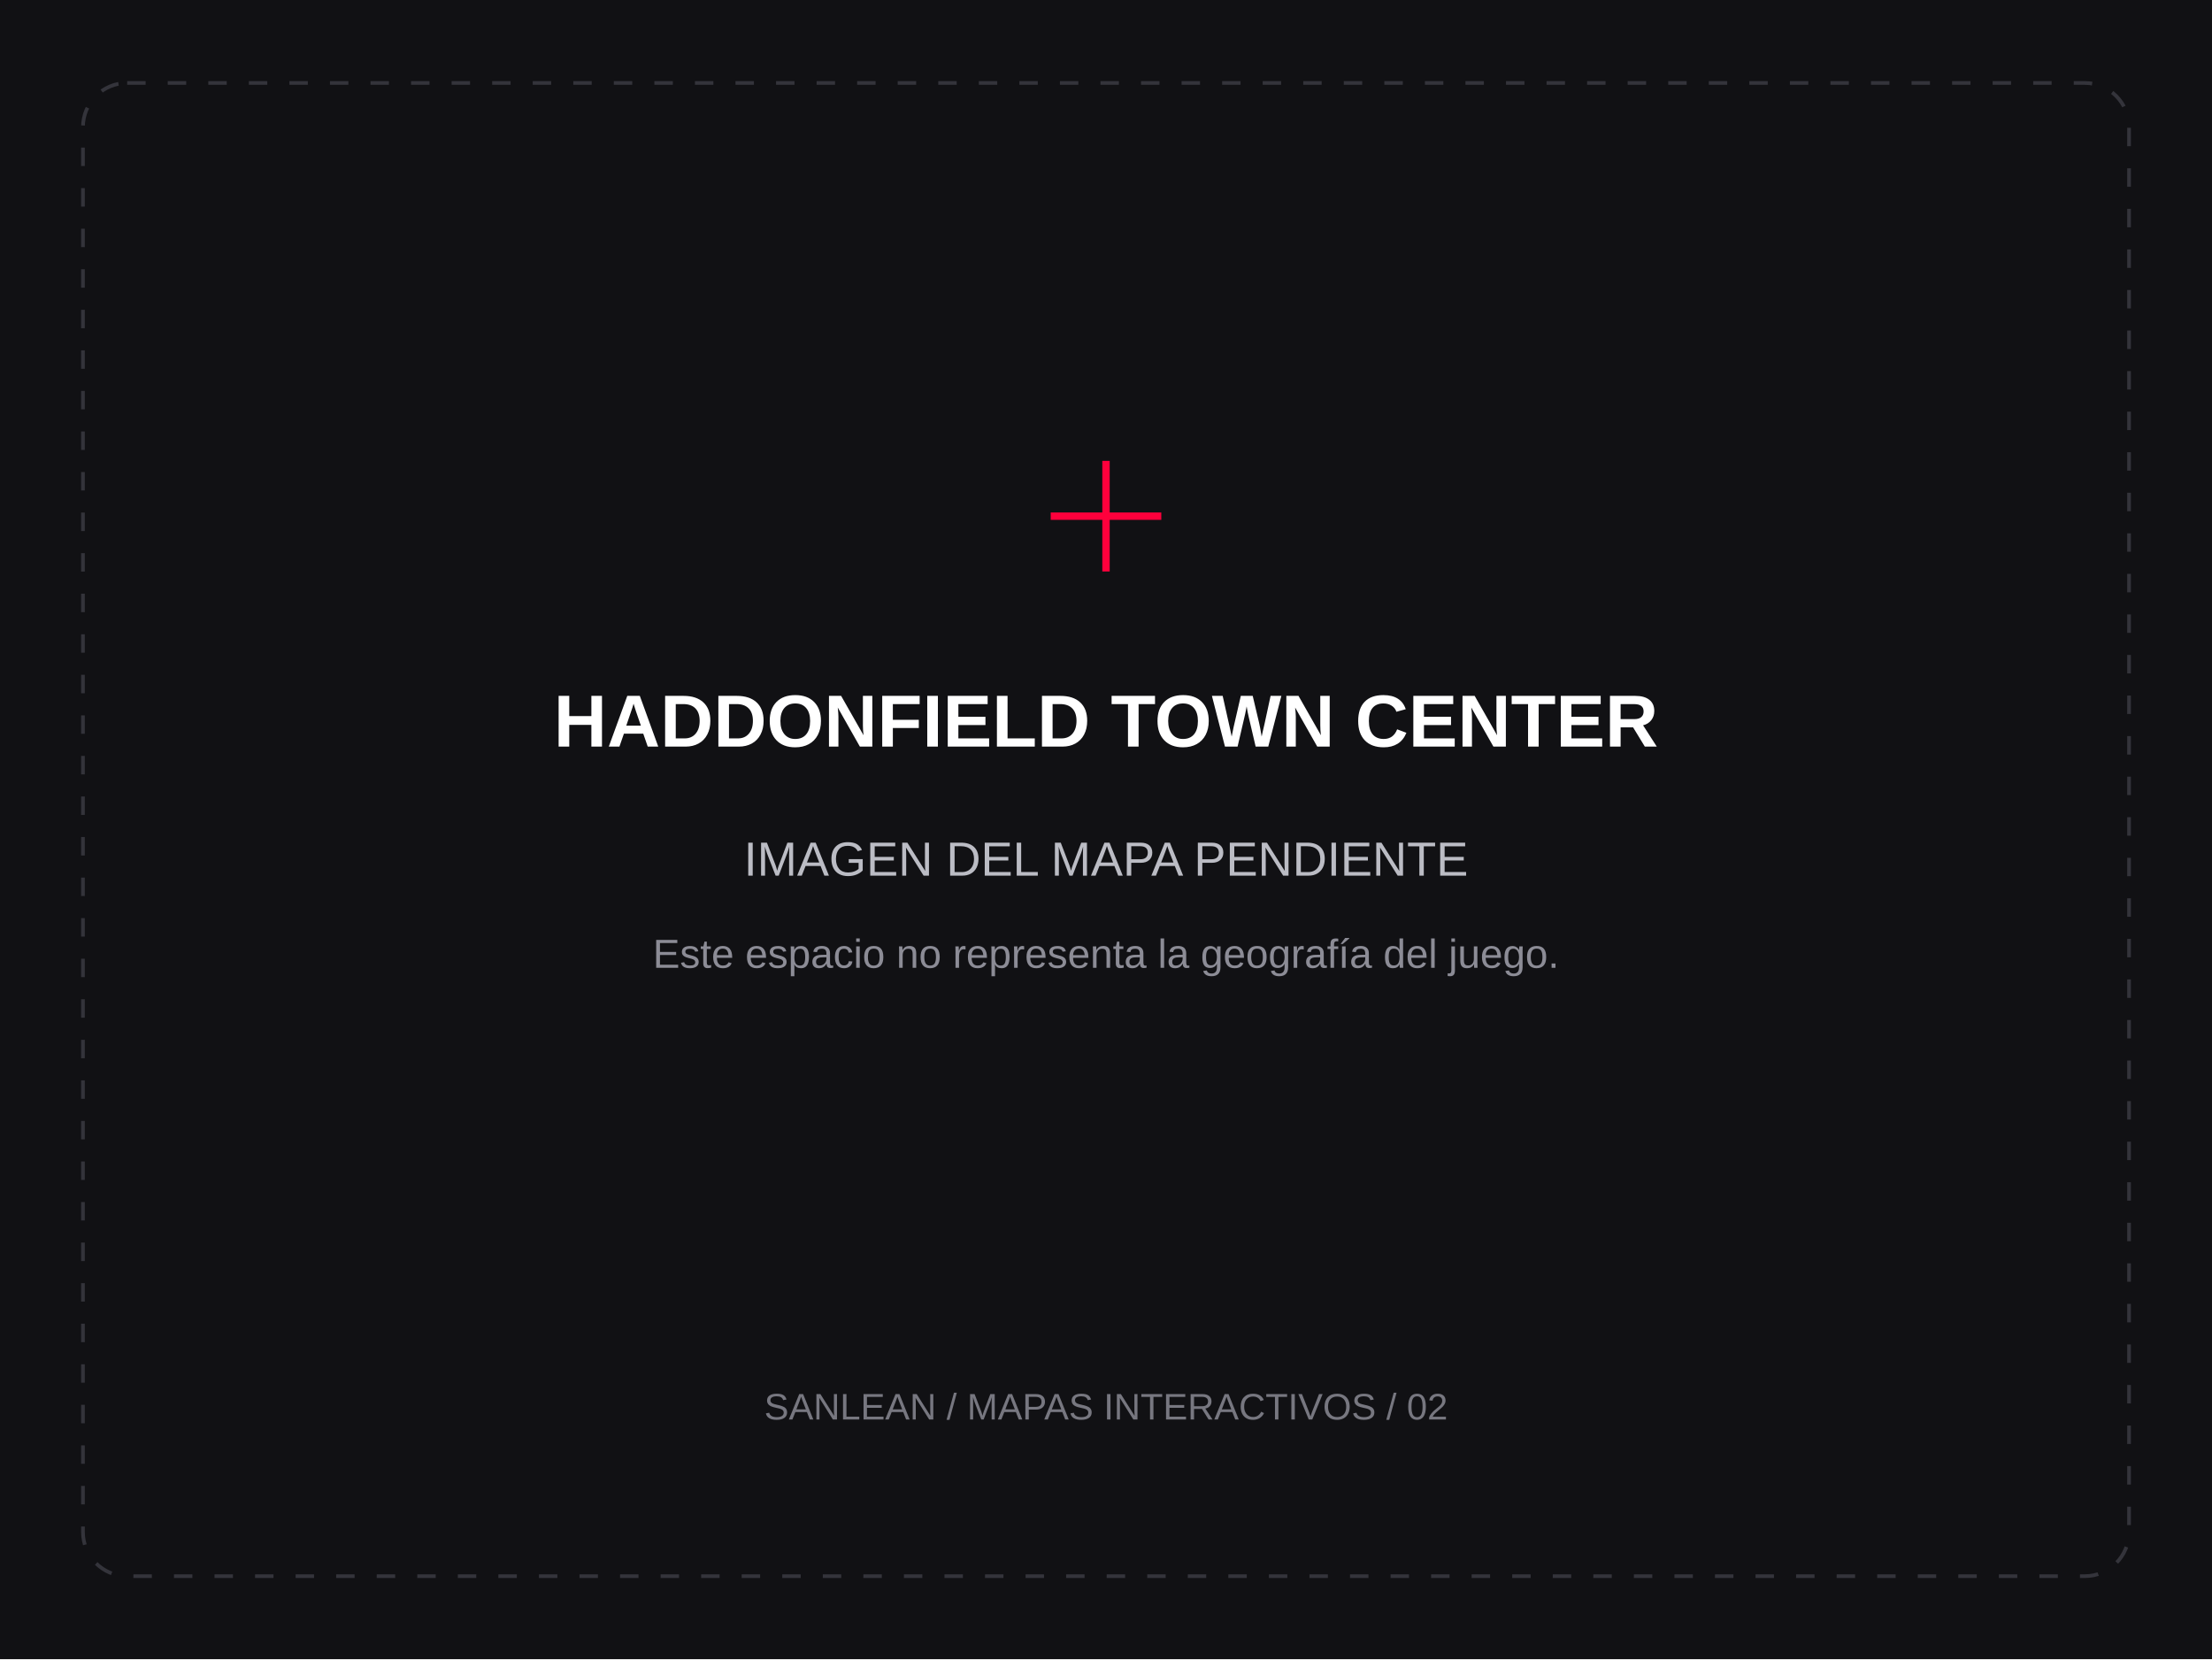
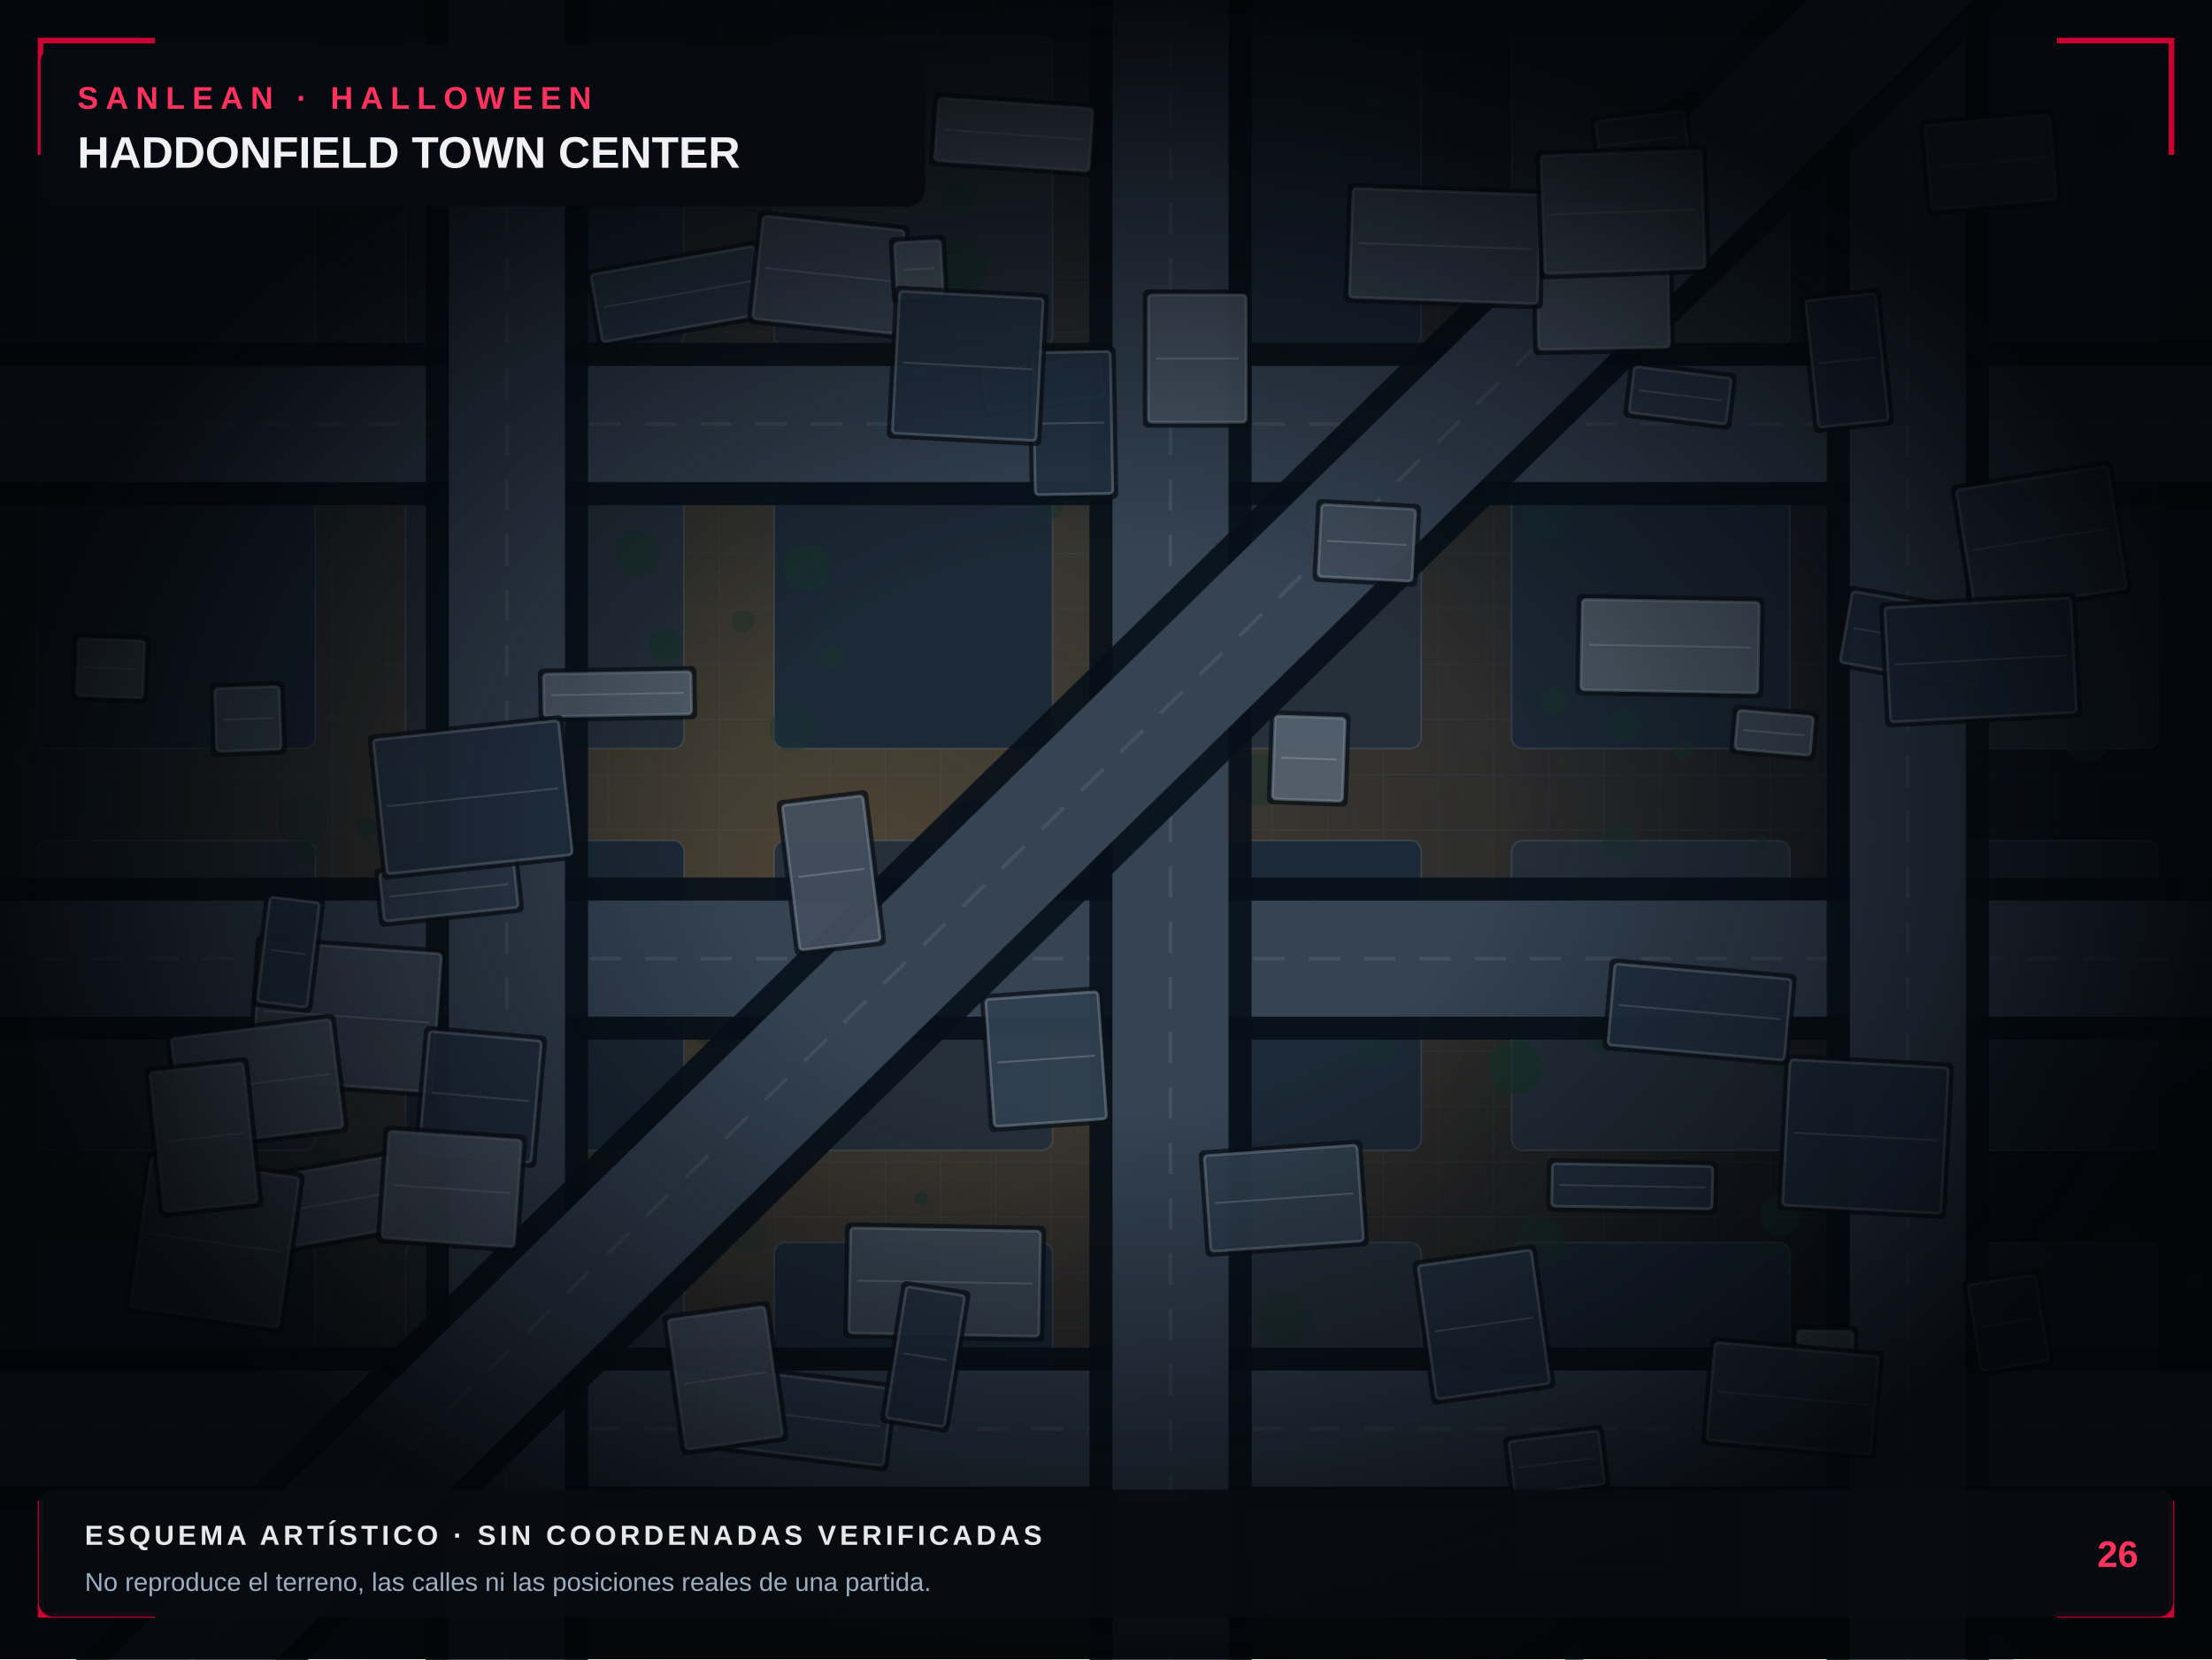
- <svg xmlns="http://www.w3.org/2000/svg" width="1200" height="900" viewBox="0 0 1200 900" role="img" aria-label="Haddonfield Town Center: imagen de mapa pendiente">
-   <rect width="1200" height="900" fill="#111114" />
-   <rect x="45" y="45" width="1110" height="810" rx="24" fill="none" stroke="#34343b" stroke-width="2" stroke-dasharray="10 12" />
-   <path d="M570 280h60m-30-30v60" stroke="#ff003c" stroke-width="4" />
-   <text x="600" y="405" text-anchor="middle" fill="#fff" font-family="Arial,sans-serif" font-size="40" font-weight="700">HADDONFIELD TOWN CENTER</text>
-   <text x="600" y="475" text-anchor="middle" fill="#bbbcc4" font-family="Arial,sans-serif" font-size="26">IMAGEN DEL MAPA PENDIENTE</text>
-   <text x="600" y="525" text-anchor="middle" fill="#8c8c96" font-family="Arial,sans-serif" font-size="22">Este espacio no representa la geografía del juego.</text>
-   <text x="600" y="770" text-anchor="middle" fill="#777780" font-family="Arial,sans-serif" font-size="20">SANLEAN / MAPAS INTERACTIVOS / 02</text>
+ <svg xmlns="http://www.w3.org/2000/svg" width="1200" height="900" viewBox="0 0 1200 900" role="img" aria-label="HADDONFIELD TOWN CENTER: interpretación visual no geográfica, realizada por SanLean">
+   <defs>
+     <linearGradient id="night" x1="0" y1="0" x2="1" y2="1">
+       <stop stop-color="#101e2c" />
+       <stop offset=".55" stop-color="#121b28" />
+       <stop offset="1" stop-color="#070b13" />
+     </linearGradient>
+     <radialGradient id="glow">
+       <stop stop-color="#9e7a43" stop-opacity=".42" />
+       <stop offset="1" stop-color="#9e7a43" stop-opacity="0" />
+     </radialGradient>
+     <radialGradient id="vignette">
+       <stop offset=".34" stop-color="#01050a" stop-opacity="0" />
+       <stop offset="1" stop-color="#020408" stop-opacity=".91" />
+     </radialGradient>
+     <pattern id="lines" width="30" height="30" patternUnits="userSpaceOnUse">
+       <path d="M30 0H0V30" fill="none" stroke="#87a6ce" stroke-opacity=".065" stroke-width="1" />
+     </pattern>
+     <pattern id="crops" width="20" height="20" patternUnits="userSpaceOnUse">
+       <path d="M5 0V20M12 0V20" stroke="#7f875d" stroke-opacity=".28" stroke-width="2" />
+     </pattern>
+   </defs>
+   <rect width="1200" height="900" fill="url(#night)" />
+   <ellipse cx="470" cy="480" rx="650" ry="570" fill="url(#glow)" />
+   <rect width="1200" height="900" fill="url(#lines)" />
+   <rect x="20" y="20" width="151" height="168" rx="6" fill="#26303a" stroke="#708192" stroke-opacity=".25" />
+   <rect x="220" y="20" width="151" height="168" rx="6" fill="#1c2936" stroke="#708192" stroke-opacity=".25" />
+   <rect x="420" y="20" width="151" height="168" rx="6" fill="#26303a" stroke="#708192" stroke-opacity=".25" />
+   <rect x="620" y="20" width="151" height="168" rx="6" fill="#1c2936" stroke="#708192" stroke-opacity=".25" />
+   <rect x="820" y="20" width="151" height="168" rx="6" fill="#26303a" stroke="#708192" stroke-opacity=".25" />
+   <rect x="1020" y="20" width="151" height="168" rx="6" fill="#1c2936" stroke="#708192" stroke-opacity=".25" />
+   <rect x="20" y="238" width="151" height="168" rx="6" fill="#1c2936" stroke="#708192" stroke-opacity=".25" />
+   <rect x="220" y="238" width="151" height="168" rx="6" fill="#26303a" stroke="#708192" stroke-opacity=".25" />
+   <rect x="420" y="238" width="151" height="168" rx="6" fill="#1c2936" stroke="#708192" stroke-opacity=".25" />
+   <rect x="620" y="238" width="151" height="168" rx="6" fill="#26303a" stroke="#708192" stroke-opacity=".25" />
+   <rect x="820" y="238" width="151" height="168" rx="6" fill="#1c2936" stroke="#708192" stroke-opacity=".25" />
+   <rect x="1020" y="238" width="151" height="168" rx="6" fill="#26303a" stroke="#708192" stroke-opacity=".25" />
+   <rect x="20" y="456" width="151" height="168" rx="6" fill="#26303a" stroke="#708192" stroke-opacity=".25" />
+   <rect x="220" y="456" width="151" height="168" rx="6" fill="#1c2936" stroke="#708192" stroke-opacity=".25" />
+   <rect x="420" y="456" width="151" height="168" rx="6" fill="#26303a" stroke="#708192" stroke-opacity=".25" />
+   <rect x="620" y="456" width="151" height="168" rx="6" fill="#1c2936" stroke="#708192" stroke-opacity=".25" />
+   <rect x="820" y="456" width="151" height="168" rx="6" fill="#26303a" stroke="#708192" stroke-opacity=".25" />
+   <rect x="1020" y="456" width="151" height="168" rx="6" fill="#1c2936" stroke="#708192" stroke-opacity=".25" />
+   <rect x="20" y="674" width="151" height="168" rx="6" fill="#1c2936" stroke="#708192" stroke-opacity=".25" />
+   <rect x="220" y="674" width="151" height="168" rx="6" fill="#26303a" stroke="#708192" stroke-opacity=".25" />
+   <rect x="420" y="674" width="151" height="168" rx="6" fill="#1c2936" stroke="#708192" stroke-opacity=".25" />
+   <rect x="620" y="674" width="151" height="168" rx="6" fill="#26303a" stroke="#708192" stroke-opacity=".25" />
+   <rect x="820" y="674" width="151" height="168" rx="6" fill="#1c2936" stroke="#708192" stroke-opacity=".25" />
+   <rect x="1020" y="674" width="151" height="168" rx="6" fill="#26303a" stroke="#708192" stroke-opacity=".25" />
+   <circle cx="746" cy="567" r="11.5" fill="#17332d" opacity="0.34" />
+   <circle cx="661" cy="414" r="11.8" fill="#17332d" opacity="0.35" />
+   <circle cx="712" cy="488" r="3.1" fill="#17332d" opacity="0.54" />
+   <circle cx="1132" cy="570" r="11.3" fill="#17332d" opacity="0.56" />
+   <circle cx="177" cy="631" r="8.9" fill="#17332d" opacity="0.38" />
+   <circle cx="992" cy="100" r="3.8" fill="#17332d" opacity="0.58" />
+   <circle cx="679" cy="501" r="9.1" fill="#17332d" opacity="0.38" />
+   <circle cx="745" cy="50" r="8.0" fill="#17332d" opacity="0.37" />
+   <circle cx="388" cy="555" r="13.6" fill="#17332d" opacity="0.51" />
+   <circle cx="403" cy="337" r="6.2" fill="#17332d" opacity="0.39" />
+   <circle cx="173" cy="258" r="12.4" fill="#17332d" opacity="0.37" />
+   <circle cx="500" cy="650" r="3.5" fill="#17332d" opacity="0.57" />
+   <circle cx="166" cy="463" r="5.5" fill="#17332d" opacity="0.58" />
+   <circle cx="780" cy="274" r="9.2" fill="#17332d" opacity="0.37" />
+   <circle cx="1180" cy="234" r="14.8" fill="#17332d" opacity="0.45" />
+   <circle cx="164" cy="445" r="13.9" fill="#17332d" opacity="0.45" />
+   <circle cx="214" cy="687" r="7.0" fill="#17332d" opacity="0.52" />
+   <circle cx="388" cy="241" r="8.8" fill="#17332d" opacity="0.52" />
+   <circle cx="434" cy="576" r="3.6" fill="#17332d" opacity="0.50" />
+   <circle cx="120" cy="402" r="11.3" fill="#17332d" opacity="0.51" />
+   <circle cx="821" cy="699" r="5.0" fill="#17332d" opacity="0.35" />
+   <circle cx="1150" cy="678" r="14.3" fill="#17332d" opacity="0.38" />
+   <circle cx="299" cy="38" r="6.1" fill="#17332d" opacity="0.43" />
+   <circle cx="251" cy="614" r="13.8" fill="#17332d" opacity="0.46" />
+   <circle cx="740" cy="739" r="6.1" fill="#17332d" opacity="0.39" />
+   <circle cx="323" cy="164" r="7.0" fill="#17332d" opacity="0.48" />
+   <circle cx="438" cy="308" r="13.0" fill="#17332d" opacity="0.62" />
+   <circle cx="7" cy="132" r="9.2" fill="#17332d" opacity="0.41" />
+   <circle cx="864" cy="753" r="7.3" fill="#17332d" opacity="0.62" />
+   <circle cx="171" cy="652" r="6.2" fill="#17332d" opacity="0.43" />
+   <circle cx="290" cy="444" r="8.2" fill="#17332d" opacity="0.32" />
+   <circle cx="882" cy="393" r="8.7" fill="#17332d" opacity="0.60" />
+   <circle cx="697" cy="217" r="14.7" fill="#17332d" opacity="0.44" />
+   <circle cx="839" cy="99" r="5.1" fill="#17332d" opacity="0.37" />
+   <circle cx="346" cy="300" r="12.6" fill="#17332d" opacity="0.52" />
+   <circle cx="491" cy="556" r="6.4" fill="#17332d" opacity="0.50" />
+   <circle cx="835" cy="674" r="14.1" fill="#17332d" opacity="0.54" />
+   <circle cx="430" cy="395" r="12.5" fill="#17332d" opacity="0.40" />
+   <circle cx="1024" cy="364" r="6.1" fill="#17332d" opacity="0.58" />
+   <circle cx="1047" cy="26" r="9.9" fill="#17332d" opacity="0.61" />
+   <circle cx="636" cy="162" r="14.3" fill="#17332d" opacity="0.56" />
+   <circle cx="1080" cy="899" r="12.2" fill="#17332d" opacity="0.33" />
+   <circle cx="340" cy="682" r="6.4" fill="#17332d" opacity="0.46" />
+   <circle cx="1027" cy="96" r="10.9" fill="#17332d" opacity="0.51" />
+   <circle cx="697" cy="245" r="5.0" fill="#17332d" opacity="0.60" />
+   <circle cx="633" cy="63" r="5.4" fill="#17332d" opacity="0.51" />
+   <circle cx="1190" cy="695" r="4.2" fill="#17332d" opacity="0.41" />
+   <circle cx="58" cy="166" r="3.8" fill="#17332d" opacity="0.39" />
+   <circle cx="527" cy="447" r="12.3" fill="#17332d" opacity="0.61" />
+   <circle cx="1114" cy="673" r="5.8" fill="#17332d" opacity="0.53" />
+   <circle cx="618" cy="867" r="5.6" fill="#17332d" opacity="0.46" />
+   <circle cx="184" cy="283" r="5.1" fill="#17332d" opacity="0.39" />
+   <circle cx="1027" cy="780" r="8.9" fill="#17332d" opacity="0.52" />
+   <circle cx="406" cy="670" r="10.0" fill="#17332d" opacity="0.36" />
+   <circle cx="697" cy="716" r="14.9" fill="#17332d" opacity="0.48" />
+   <circle cx="1145" cy="70" r="11.3" fill="#17332d" opacity="0.42" />
+   <circle cx="958" cy="678" r="5.5" fill="#17332d" opacity="0.36" />
+   <circle cx="725" cy="190" r="4.4" fill="#17332d" opacity="0.47" />
+   <circle cx="199" cy="449" r="5.3" fill="#17332d" opacity="0.65" />
+   <circle cx="451" cy="356" r="6.4" fill="#17332d" opacity="0.59" />
+   <circle cx="623" cy="626" r="8.7" fill="#17332d" opacity="0.33" />
+   <circle cx="293" cy="488" r="8.0" fill="#17332d" opacity="0.57" />
+   <circle cx="674" cy="789" r="10.0" fill="#17332d" opacity="0.55" />
+   <circle cx="656" cy="308" r="4.0" fill="#17332d" opacity="0.66" />
+   <circle cx="737" cy="194" r="4.6" fill="#17332d" opacity="0.57" />
+   <circle cx="616" cy="175" r="6.9" fill="#17332d" opacity="0.37" />
+   <circle cx="520" cy="107" r="8.5" fill="#17332d" opacity="0.60" />
+   <circle cx="1036" cy="861" r="6.7" fill="#17332d" opacity="0.44" />
+   <circle cx="103" cy="564" r="12.9" fill="#17332d" opacity="0.64" />
+   <circle cx="556" cy="446" r="9.6" fill="#17332d" opacity="0.43" />
+   <circle cx="1065" cy="558" r="5.4" fill="#17332d" opacity="0.50" />
+   <circle cx="59" cy="53" r="12.2" fill="#17332d" opacity="0.61" />
+   <circle cx="489" cy="766" r="10.0" fill="#17332d" opacity="0.58" />
+   <circle cx="9" cy="412" r="5.1" fill="#17332d" opacity="0.48" />
+   <circle cx="636" cy="703" r="13.5" fill="#17332d" opacity="0.33" />
+   <circle cx="266" cy="52" r="8.6" fill="#17332d" opacity="0.45" />
+   <circle cx="701" cy="206" r="7.6" fill="#17332d" opacity="0.35" />
+   <circle cx="1177" cy="532" r="6.0" fill="#17332d" opacity="0.62" />
+   <circle cx="637" cy="750" r="12.3" fill="#17332d" opacity="0.33" />
+   <circle cx="1140" cy="690" r="4.8" fill="#17332d" opacity="0.64" />
+   <circle cx="259" cy="298" r="11.5" fill="#17332d" opacity="0.66" />
+   <circle cx="245" cy="642" r="7.3" fill="#17332d" opacity="0.38" />
+   <circle cx="822" cy="579" r="14.6" fill="#17332d" opacity="0.65" />
+   <circle cx="386" cy="192" r="13.5" fill="#17332d" opacity="0.33" />
+   <circle cx="671" cy="698" r="4.6" fill="#17332d" opacity="0.64" />
+   <circle cx="655" cy="690" r="5.0" fill="#17332d" opacity="0.50" />
+   <circle cx="572" cy="476" r="13.6" fill="#17332d" opacity="0.46" />
+   <circle cx="3" cy="409" r="9.6" fill="#17332d" opacity="0.63" />
+   <circle cx="710" cy="29" r="13.0" fill="#17332d" opacity="0.38" />
+   <circle cx="1183" cy="564" r="14.8" fill="#17332d" opacity="0.36" />
+   <circle cx="170" cy="63" r="13.6" fill="#17332d" opacity="0.43" />
+   <circle cx="361" cy="350" r="9.3" fill="#17332d" opacity="0.66" />
+   <circle cx="87" cy="218" r="5.5" fill="#17332d" opacity="0.63" />
+   <circle cx="810" cy="824" r="6.9" fill="#17332d" opacity="0.45" />
+   <circle cx="874" cy="829" r="12.3" fill="#17332d" opacity="0.44" />
+   <circle cx="273" cy="509" r="4.8" fill="#17332d" opacity="0.33" />
+   <circle cx="725" cy="27" r="7.8" fill="#17332d" opacity="0.59" />
+   <circle cx="2" cy="734" r="9.1" fill="#17332d" opacity="0.41" />
+   <circle cx="193" cy="564" r="8.0" fill="#17332d" opacity="0.38" />
+   <circle cx="674" cy="3" r="6.8" fill="#17332d" opacity="0.51" />
+   <circle cx="839" cy="279" r="13.5" fill="#17332d" opacity="0.36" />
+   <circle cx="780" cy="794" r="4.9" fill="#17332d" opacity="0.55" />
+   <circle cx="363" cy="385" r="6.5" fill="#17332d" opacity="0.58" />
+   <circle cx="1091" cy="896" r="3.6" fill="#17332d" opacity="0.36" />
+   <circle cx="1005" cy="95" r="14.9" fill="#17332d" opacity="0.38" />
+   <circle cx="799" cy="769" r="12.8" fill="#17332d" opacity="0.55" />
+   <circle cx="21" cy="74" r="3.2" fill="#17332d" opacity="0.60" />
+   <circle cx="925" cy="837" r="3.4" fill="#17332d" opacity="0.52" />
+   <circle cx="638" cy="324" r="9.6" fill="#17332d" opacity="0.52" />
+   <circle cx="620" cy="420" r="8.8" fill="#17332d" opacity="0.58" />
+   <circle cx="280" cy="602" r="14.4" fill="#17332d" opacity="0.64" />
+   <circle cx="719" cy="85" r="5.7" fill="#17332d" opacity="0.50" />
+   <circle cx="469" cy="670" r="7.2" fill="#17332d" opacity="0.51" />
+   <circle cx="189" cy="239" r="5.1" fill="#17332d" opacity="0.45" />
+   <circle cx="4" cy="368" r="12.0" fill="#17332d" opacity="0.33" />
+   <circle cx="1037" cy="446" r="7.2" fill="#17332d" opacity="0.48" />
+   <circle cx="214" cy="430" r="12.3" fill="#17332d" opacity="0.38" />
+   <circle cx="106" cy="377" r="9.1" fill="#17332d" opacity="0.33" />
+   <circle cx="683" cy="423" r="13.9" fill="#17332d" opacity="0.49" />
+   <circle cx="137" cy="598" r="9.4" fill="#17332d" opacity="0.41" />
+   <circle cx="1055" cy="119" r="7.0" fill="#17332d" opacity="0.62" />
+   <circle cx="507" cy="476" r="5.8" fill="#17332d" opacity="0.54" />
+   <circle cx="509" cy="704" r="7.0" fill="#17332d" opacity="0.58" />
+   <circle cx="47" cy="429" r="12.8" fill="#17332d" opacity="0.42" />
+   <circle cx="913" cy="407" r="5.9" fill="#17332d" opacity="0.51" />
+   <circle cx="1132" cy="400" r="13.0" fill="#17332d" opacity="0.63" />
+   <circle cx="450" cy="770" r="14.2" fill="#17332d" opacity="0.44" />
+   <circle cx="642" cy="865" r="11.9" fill="#17332d" opacity="0.62" />
+   <circle cx="521" cy="145" r="14.5" fill="#17332d" opacity="0.66" />
+   <circle cx="206" cy="68" r="3.5" fill="#17332d" opacity="0.54" />
+   <circle cx="724" cy="523" r="4.6" fill="#17332d" opacity="0.45" />
+   <circle cx="915" cy="97" r="13.8" fill="#17332d" opacity="0.52" />
+   <circle cx="1103" cy="698" r="12.4" fill="#17332d" opacity="0.38" />
+   <circle cx="511" cy="182" r="8.3" fill="#17332d" opacity="0.66" />
+   <circle cx="877" cy="51" r="8.7" fill="#17332d" opacity="0.58" />
+   <circle cx="253" cy="623" r="9.0" fill="#17332d" opacity="0.49" />
+   <circle cx="843" cy="380" r="7.5" fill="#17332d" opacity="0.51" />
+   <circle cx="1059" cy="260" r="3.3" fill="#17332d" opacity="0.59" />
+   <circle cx="1054" cy="349" r="4.7" fill="#17332d" opacity="0.52" />
+   <circle cx="916" cy="66" r="14.3" fill="#17332d" opacity="0.51" />
+   <circle cx="968" cy="578" r="7.4" fill="#17332d" opacity="0.45" />
+   <circle cx="773" cy="270" r="11.6" fill="#17332d" opacity="0.62" />
+   <circle cx="879" cy="456" r="10.0" fill="#17332d" opacity="0.43" />
+   <circle cx="906" cy="18" r="7.2" fill="#17332d" opacity="0.61" />
+   <circle cx="1016" cy="191" r="13.5" fill="#17332d" opacity="0.34" />
+   <circle cx="956" cy="457" r="3.1" fill="#17332d" opacity="0.48" />
+   <circle cx="724" cy="887" r="3.1" fill="#17332d" opacity="0.44" />
+   <circle cx="46" cy="460" r="5.1" fill="#17332d" opacity="0.64" />
+   <circle cx="114" cy="856" r="4.3" fill="#17332d" opacity="0.43" />
+   <circle cx="569" cy="274" r="8.2" fill="#17332d" opacity="0.43" />
+   <circle cx="590" cy="759" r="14.8" fill="#17332d" opacity="0.65" />
+   <circle cx="54" cy="503" r="11.7" fill="#17332d" opacity="0.39" />
+   <circle cx="652" cy="479" r="13.8" fill="#17332d" opacity="0.59" />
+   <circle cx="1106" cy="19" r="5.5" fill="#17332d" opacity="0.38" />
+   <circle cx="176" cy="327" r="3.0" fill="#17332d" opacity="0.33" />
+   <circle cx="1019" cy="12" r="11.8" fill="#17332d" opacity="0.35" />
+   <circle cx="1162" cy="272" r="6.2" fill="#17332d" opacity="0.66" />
+   <circle cx="668" cy="660" r="12.0" fill="#17332d" opacity="0.33" />
+   <circle cx="161" cy="813" r="3.3" fill="#17332d" opacity="0.64" />
+   <circle cx="273" cy="340" r="14.2" fill="#17332d" opacity="0.47" />
+   <circle cx="1185" cy="76" r="3.1" fill="#17332d" opacity="0.63" />
+   <circle cx="38" cy="67" r="5.9" fill="#17332d" opacity="0.48" />
+   <circle cx="1073" cy="640" r="3.6" fill="#17332d" opacity="0.41" />
+   <circle cx="869" cy="561" r="10.4" fill="#17332d" opacity="0.61" />
+   <circle cx="154" cy="0" r="5.8" fill="#17332d" opacity="0.38" />
+   <circle cx="358" cy="49" r="5.6" fill="#17332d" opacity="0.63" />
+   <circle cx="966" cy="659" r="11.2" fill="#17332d" opacity="0.59" />
+   <circle cx="854" cy="898" r="5.4" fill="#17332d" opacity="0.65" />
+   <circle cx="1064" cy="247" r="14.1" fill="#17332d" opacity="0.46" />
+   <circle cx="799" cy="778" r="4.2" fill="#17332d" opacity="0.33" />
+   <path d="M-100 230 L1300 230" fill="none" stroke="#071018" stroke-width="88" opacity=".9" stroke-linecap="round" />
+   <path d="M-100 230 L1300 230" fill="none" stroke="#354353" stroke-width="63" stroke-linecap="round" />
+   <path d="M-100 230 L1300 230" fill="none" stroke="#aeb9c5" stroke-opacity=".13" stroke-width="2" stroke-dasharray="17 13" />
+   <path d="M-100 520 L1300 520" fill="none" stroke="#071018" stroke-width="88" opacity=".9" stroke-linecap="round" />
+   <path d="M-100 520 L1300 520" fill="none" stroke="#354353" stroke-width="63" stroke-linecap="round" />
+   <path d="M-100 520 L1300 520" fill="none" stroke="#aeb9c5" stroke-opacity=".13" stroke-width="2" stroke-dasharray="17 13" />
+   <path d="M-100 775 L1300 775" fill="none" stroke="#071018" stroke-width="88" opacity=".9" stroke-linecap="round" />
+   <path d="M-100 775 L1300 775" fill="none" stroke="#354353" stroke-width="63" stroke-linecap="round" />
+   <path d="M-100 775 L1300 775" fill="none" stroke="#aeb9c5" stroke-opacity=".13" stroke-width="2" stroke-dasharray="17 13" />
+   <path d="M275 -100 L275 1000" fill="none" stroke="#071018" stroke-width="88" opacity=".9" stroke-linecap="round" />
+   <path d="M275 -100 L275 1000" fill="none" stroke="#354353" stroke-width="63" stroke-linecap="round" />
+   <path d="M275 -100 L275 1000" fill="none" stroke="#aeb9c5" stroke-opacity=".13" stroke-width="2" stroke-dasharray="17 13" />
+   <path d="M635 -100 L635 1000" fill="none" stroke="#071018" stroke-width="88" opacity=".9" stroke-linecap="round" />
+   <path d="M635 -100 L635 1000" fill="none" stroke="#354353" stroke-width="63" stroke-linecap="round" />
+   <path d="M635 -100 L635 1000" fill="none" stroke="#aeb9c5" stroke-opacity=".13" stroke-width="2" stroke-dasharray="17 13" />
+   <path d="M1035 -100 L1035 1000" fill="none" stroke="#071018" stroke-width="88" opacity=".9" stroke-linecap="round" />
+   <path d="M1035 -100 L1035 1000" fill="none" stroke="#354353" stroke-width="63" stroke-linecap="round" />
+   <path d="M1035 -100 L1035 1000" fill="none" stroke="#aeb9c5" stroke-opacity=".13" stroke-width="2" stroke-dasharray="17 13" />
+   <path d="M-100 1100 L1230 -200" fill="none" stroke="#071018" stroke-width="88" opacity=".9" stroke-linecap="round" />
+   <path d="M-100 1100 L1230 -200" fill="none" stroke="#354353" stroke-width="63" stroke-linecap="round" />
+   <path d="M-100 1100 L1230 -200" fill="none" stroke="#aeb9c5" stroke-opacity=".13" stroke-width="2" stroke-dasharray="17 13" />
+   <g transform="rotate(-1 335 376.5)">
+     <rect x="292" y="362" width="86" height="29" rx="3" fill="#0b1118" opacity=".8" />
+     <rect x="295" y="365" width="80" height="23" rx="2" fill="#718292" opacity=".65" stroke="#b2c4d8" stroke-opacity=".55" stroke-width="1.5" />
+     <path d="M299 376.5H371" stroke="#d5dfed" stroke-opacity=".22" />
+   </g>
+   <g transform="rotate(1 885.5 643.5)">
+     <rect x="839" y="629" width="93" height="29" rx="3" fill="#0b1118" opacity=".8" />
+     <rect x="842" y="632" width="87" height="23" rx="2" fill="#304459" opacity=".65" stroke="#b2c4d8" stroke-opacity=".55" stroke-width="1.5" />
+     <path d="M846 643.5H925" stroke="#d5dfed" stroke-opacity=".22" />
+   </g>
+   <g transform="rotate(3 1012 616.5)">
+     <rect x="966" y="574" width="92" height="85" rx="3" fill="#0b1118" opacity=".8" />
+     <rect x="969" y="577" width="86" height="79" rx="2" fill="#304459" opacity=".65" stroke="#b2c4d8" stroke-opacity=".55" stroke-width="1.5" />
+     <path d="M973 616.5H1051" stroke="#d5dfed" stroke-opacity=".22" />
+   </g>
+   <g transform="rotate(2 710 411.5)">
+     <rect x="688" y="386" width="44" height="51" rx="3" fill="#0b1118" opacity=".8" />
+     <rect x="691" y="389" width="38" height="45" rx="2" fill="#718292" opacity=".65" stroke="#b2c4d8" stroke-opacity=".55" stroke-width="1.5" />
+     <path d="M695 411.5H725" stroke="#d5dfed" stroke-opacity=".22" />
+   </g>
+   <g transform="rotate(-7 566 208)">
+     <rect x="531" y="194" width="70" height="28" rx="3" fill="#0b1118" opacity=".8" />
+     <rect x="534" y="197" width="64" height="22" rx="2" fill="#304459" opacity=".65" stroke="#b2c4d8" stroke-opacity=".55" stroke-width="1.5" />
+     <path d="M538 208H594" stroke="#d5dfed" stroke-opacity=".22" />
+   </g>
+   <g transform="rotate(-6 243.5 483)">
+     <rect x="204" y="467" width="79" height="32" rx="3" fill="#0b1118" opacity=".8" />
+     <rect x="207" y="470" width="73" height="26" rx="2" fill="#405568" opacity=".65" stroke="#b2c4d8" stroke-opacity=".55" stroke-width="1.5" />
+     <path d="M211 483H276" stroke="#d5dfed" stroke-opacity=".22" />
+   </g>
+   <g transform="rotate(4 188 551.5)">
+     <rect x="136" y="511" width="104" height="81" rx="3" fill="#0b1118" opacity=".8" />
+     <rect x="139" y="514" width="98" height="75" rx="2" fill="#596979" opacity=".65" stroke="#b2c4d8" stroke-opacity=".55" stroke-width="1.5" />
+     <path d="M143 551.5H233" stroke="#d5dfed" stroke-opacity=".22" />
+   </g>
+   <g transform="rotate(5 962.5 397.5)">
+     <rect x="939" y="384" width="47" height="27" rx="3" fill="#0b1118" opacity=".8" />
+     <rect x="942" y="387" width="41" height="21" rx="2" fill="#596979" opacity=".65" stroke="#b2c4d8" stroke-opacity=".55" stroke-width="1.5" />
+     <path d="M946 397.5H979" stroke="#d5dfed" stroke-opacity=".22" />
+   </g>
+   <g transform="rotate(1 990 736.5)">
+     <rect x="972" y="719" width="36" height="35" rx="3" fill="#0b1118" opacity=".8" />
+     <rect x="975" y="722" width="30" height="29" rx="2" fill="#718292" opacity=".65" stroke="#b2c4d8" stroke-opacity=".55" stroke-width="1.5" />
+     <path d="M979 736.5H1001" stroke="#d5dfed" stroke-opacity=".22" />
+   </g>
+   <g transform="rotate(5 260.5 595)">
+     <rect x="227" y="559" width="67" height="72" rx="3" fill="#0b1118" opacity=".8" />
+     <rect x="230" y="562" width="61" height="66" rx="2" fill="#304459" opacity=".65" stroke="#b2c4d8" stroke-opacity=".55" stroke-width="1.5" />
+     <path d="M234 595H287" stroke="#d5dfed" stroke-opacity=".22" />
+   </g>
+   <g transform="rotate(-1 582 229.5)">
+     <rect x="558" y="188" width="48" height="83" rx="3" fill="#0b1118" opacity=".8" />
+     <rect x="561" y="191" width="42" height="77" rx="2" fill="#304459" opacity=".65" stroke="#b2c4d8" stroke-opacity=".55" stroke-width="1.5" />
+     <path d="M565 229.5H599" stroke="#d5dfed" stroke-opacity=".22" />
+   </g>
+   <g transform="rotate(7 430.5 768)">
+     <rect x="376" y="744" width="109" height="48" rx="3" fill="#0b1118" opacity=".8" />
+     <rect x="379" y="747" width="103" height="42" rx="2" fill="#405568" opacity=".65" stroke="#b2c4d8" stroke-opacity=".55" stroke-width="1.5" />
+     <path d="M383 768H478" stroke="#d5dfed" stroke-opacity=".22" />
+   </g>
+   <g transform="rotate(-10 163.5 655.5)">
+     <rect x="109" y="633" width="109" height="45" rx="3" fill="#0b1118" opacity=".8" />
+     <rect x="112" y="636" width="103" height="39" rx="2" fill="#68798c" opacity=".65" stroke="#b2c4d8" stroke-opacity=".55" stroke-width="1.5" />
+     <path d="M116 655.5H211" stroke="#d5dfed" stroke-opacity=".22" />
+   </g>
+   <g transform="rotate(10 1038.5 346.5)">
+     <rect x="998" y="324" width="81" height="45" rx="3" fill="#0b1118" opacity=".8" />
+     <rect x="1001" y="327" width="75" height="39" rx="2" fill="#304459" opacity=".65" stroke="#b2c4d8" stroke-opacity=".55" stroke-width="1.5" />
+     <path d="M1005 346.5H1072" stroke="#d5dfed" stroke-opacity=".22" />
+   </g>
+   <g transform="rotate(-7 139.5 587.5)">
+     <rect x="93" y="555" width="93" height="65" rx="3" fill="#0b1118" opacity=".8" />
+     <rect x="96" y="558" width="87" height="59" rx="2" fill="#68798c" opacity=".65" stroke="#b2c4d8" stroke-opacity=".55" stroke-width="1.5" />
+     <path d="M100 587.5H179" stroke="#d5dfed" stroke-opacity=".22" />
+   </g>
+   <g transform="rotate(-1 869.5 149.5)">
+     <rect x="831" y="107" width="77" height="85" rx="3" fill="#0b1118" opacity=".8" />
+     <rect x="834" y="110" width="71" height="79" rx="2" fill="#718292" opacity=".65" stroke="#b2c4d8" stroke-opacity=".55" stroke-width="1.5" />
+     <path d="M838 149.5H901" stroke="#d5dfed" stroke-opacity=".22" />
+   </g>
+   <g transform="rotate(4 245 645)">
+     <rect x="206" y="613" width="78" height="64" rx="3" fill="#0b1118" opacity=".8" />
+     <rect x="209" y="616" width="72" height="58" rx="2" fill="#718292" opacity=".65" stroke="#b2c4d8" stroke-opacity=".55" stroke-width="1.5" />
+     <path d="M213 645H277" stroke="#d5dfed" stroke-opacity=".22" />
+   </g>
+   <g transform="rotate(8 116.5 674)">
+     <rect x="73" y="630" width="87" height="88" rx="3" fill="#0b1118" opacity=".8" />
+     <rect x="76" y="633" width="81" height="82" rx="2" fill="#596979" opacity=".65" stroke="#b2c4d8" stroke-opacity=".55" stroke-width="1.5" />
+     <path d="M80 674H153" stroke="#d5dfed" stroke-opacity=".22" />
+   </g>
+   <g transform="rotate(-7 891 76.5)">
+     <rect x="864" y="60" width="54" height="33" rx="3" fill="#0b1118" opacity=".8" />
+     <rect x="867" y="63" width="48" height="27" rx="2" fill="#405568" opacity=".65" stroke="#b2c4d8" stroke-opacity=".55" stroke-width="1.5" />
+     <path d="M871 76.5H911" stroke="#d5dfed" stroke-opacity=".22" />
+   </g>
+   <g transform="rotate(-6 1002 195.5)">
+     <rect x="980" y="158" width="44" height="75" rx="3" fill="#0b1118" opacity=".8" />
+     <rect x="983" y="161" width="38" height="69" rx="2" fill="#304459" opacity=".65" stroke="#b2c4d8" stroke-opacity=".55" stroke-width="1.5" />
+     <path d="M987 195.5H1017" stroke="#d5dfed" stroke-opacity=".22" />
+   </g>
+   <g transform="rotate(-10 368 159.5)">
+     <rect x="320" y="138" width="96" height="43" rx="3" fill="#0b1118" opacity=".8" />
+     <rect x="323" y="141" width="90" height="37" rx="2" fill="#405568" opacity=".65" stroke="#b2c4d8" stroke-opacity=".55" stroke-width="1.5" />
+     <path d="M327 159.5H409" stroke="#d5dfed" stroke-opacity=".22" />
+   </g>
+   <g transform="rotate(-7 451 473.5)">
+     <rect x="426" y="431" width="50" height="85" rx="3" fill="#0b1118" opacity=".8" />
+     <rect x="429" y="434" width="44" height="79" rx="2" fill="#596979" opacity=".65" stroke="#b2c4d8" stroke-opacity=".55" stroke-width="1.5" />
+     <path d="M433 473.5H469" stroke="#d5dfed" stroke-opacity=".22" />
+   </g>
+   <g transform="rotate(7 156.5 516.5)">
+     <rect x="140" y="485" width="33" height="63" rx="3" fill="#0b1118" opacity=".8" />
+     <rect x="143" y="488" width="27" height="57" rx="2" fill="#304459" opacity=".65" stroke="#b2c4d8" stroke-opacity=".55" stroke-width="1.5" />
+     <path d="M147 516.5H166" stroke="#d5dfed" stroke-opacity=".22" />
+   </g>
+   <g transform="rotate(-1 863 833)">
+     <rect x="820" y="812" width="86" height="42" rx="3" fill="#0b1118" opacity=".8" />
+     <rect x="823" y="815" width="80" height="36" rx="2" fill="#304459" opacity=".65" stroke="#b2c4d8" stroke-opacity=".55" stroke-width="1.5" />
+     <path d="M827 833H899" stroke="#d5dfed" stroke-opacity=".22" />
+   </g>
+   <g transform="rotate(2 784 133.5)">
+     <rect x="730" y="101" width="108" height="65" rx="3" fill="#0b1118" opacity=".8" />
+     <rect x="733" y="104" width="102" height="59" rx="2" fill="#596979" opacity=".65" stroke="#b2c4d8" stroke-opacity=".55" stroke-width="1.5" />
+     <path d="M737 133.5H831" stroke="#d5dfed" stroke-opacity=".22" />
+   </g>
+   <g transform="rotate(-2 134.5 390)">
+     <rect x="114" y="370" width="41" height="40" rx="3" fill="#0b1118" opacity=".8" />
+     <rect x="117" y="373" width="35" height="34" rx="2" fill="#596979" opacity=".65" stroke="#b2c4d8" stroke-opacity=".55" stroke-width="1.5" />
+     <path d="M121 390H148" stroke="#d5dfed" stroke-opacity=".22" />
+   </g>
+   <g transform="rotate(-6 256.5 432.5)">
+     <rect x="203" y="393" width="107" height="79" rx="3" fill="#0b1118" opacity=".8" />
+     <rect x="206" y="396" width="101" height="73" rx="2" fill="#304459" opacity=".65" stroke="#b2c4d8" stroke-opacity=".55" stroke-width="1.5" />
+     <path d="M210 432.5H303" stroke="#d5dfed" stroke-opacity=".22" />
+   </g>
+   <g transform="rotate(-7 844.5 793.5)">
+     <rect x="817" y="776" width="55" height="35" rx="3" fill="#0b1118" opacity=".8" />
+     <rect x="820" y="779" width="49" height="29" rx="2" fill="#405568" opacity=".65" stroke="#b2c4d8" stroke-opacity=".55" stroke-width="1.5" />
+     <path d="M824 793.5H865" stroke="#d5dfed" stroke-opacity=".22" />
+   </g>
+   <g transform="rotate(6 449.5 149)">
+     <rect x="408" y="118" width="83" height="62" rx="3" fill="#0b1118" opacity=".8" />
+     <rect x="411" y="121" width="77" height="56" rx="2" fill="#596979" opacity=".65" stroke="#b2c4d8" stroke-opacity=".55" stroke-width="1.5" />
+     <path d="M415 149H484" stroke="#d5dfed" stroke-opacity=".22" />
+   </g>
+   <g transform="rotate(-8 393.5 747.5)">
+     <rect x="364" y="709" width="59" height="77" rx="3" fill="#0b1118" opacity=".8" />
+     <rect x="367" y="712" width="53" height="71" rx="2" fill="#68798c" opacity=".65" stroke="#b2c4d8" stroke-opacity=".55" stroke-width="1.5" />
+     <path d="M371 747.5H416" stroke="#d5dfed" stroke-opacity=".22" />
+   </g>
+   <g transform="rotate(1 512.5 695.5)">
+     <rect x="458" y="664" width="109" height="63" rx="3" fill="#0b1118" opacity=".8" />
+     <rect x="461" y="667" width="103" height="57" rx="2" fill="#596979" opacity=".65" stroke="#b2c4d8" stroke-opacity=".55" stroke-width="1.5" />
+     <path d="M465 695.5H560" stroke="#d5dfed" stroke-opacity=".22" />
+   </g>
+   <g transform="rotate(2 60 362.5)">
+     <rect x="39" y="344" width="42" height="37" rx="3" fill="#0b1118" opacity=".8" />
+     <rect x="42" y="347" width="36" height="31" rx="2" fill="#718292" opacity=".65" stroke="#b2c4d8" stroke-opacity=".55" stroke-width="1.5" />
+     <path d="M46 362.5H74" stroke="#d5dfed" stroke-opacity=".22" />
+   </g>
+   <g transform="rotate(4 550 73)">
+     <rect x="505" y="53" width="90" height="40" rx="3" fill="#0b1118" opacity=".8" />
+     <rect x="508" y="56" width="84" height="34" rx="2" fill="#718292" opacity=".65" stroke="#b2c4d8" stroke-opacity=".55" stroke-width="1.5" />
+     <path d="M512 73H588" stroke="#d5dfed" stroke-opacity=".22" />
+   </g>
+   <g transform="rotate(-8 805 718.5)">
+     <rect x="771" y="679" width="68" height="79" rx="3" fill="#0b1118" opacity=".8" />
+     <rect x="774" y="682" width="62" height="73" rx="2" fill="#304459" opacity=".65" stroke="#b2c4d8" stroke-opacity=".55" stroke-width="1.5" />
+     <path d="M778 718.5H832" stroke="#d5dfed" stroke-opacity=".22" />
+   </g>
+   <g transform="rotate(0 963.5 841)">
+     <rect x="944" y="808" width="39" height="66" rx="3" fill="#0b1118" opacity=".8" />
+     <rect x="947" y="811" width="33" height="60" rx="2" fill="#68798c" opacity=".65" stroke="#b2c4d8" stroke-opacity=".55" stroke-width="1.5" />
+     <path d="M951 841H976" stroke="#d5dfed" stroke-opacity=".22" />
+   </g>
+   <g transform="rotate(-2 880.5 115)">
+     <rect x="834" y="80" width="93" height="70" rx="3" fill="#0b1118" opacity=".8" />
+     <rect x="837" y="83" width="87" height="64" rx="2" fill="#68798c" opacity=".65" stroke="#b2c4d8" stroke-opacity=".55" stroke-width="1.5" />
+     <path d="M841 115H920" stroke="#d5dfed" stroke-opacity=".22" />
+   </g>
+   <g transform="rotate(7 911.5 214.5)">
+     <rect x="882" y="199" width="59" height="31" rx="3" fill="#0b1118" opacity=".8" />
+     <rect x="885" y="202" width="53" height="25" rx="2" fill="#405568" opacity=".65" stroke="#b2c4d8" stroke-opacity=".55" stroke-width="1.5" />
+     <path d="M889 214.5H934" stroke="#d5dfed" stroke-opacity=".22" />
+   </g>
+   <g transform="rotate(-5 1080 88)">
+     <rect x="1043" y="62" width="74" height="52" rx="3" fill="#0b1118" opacity=".8" />
+     <rect x="1046" y="65" width="68" height="46" rx="2" fill="#596979" opacity=".65" stroke="#b2c4d8" stroke-opacity=".55" stroke-width="1.5" />
+     <path d="M1050 88H1110" stroke="#d5dfed" stroke-opacity=".22" />
+   </g>
+   <g transform="rotate(-9 1107.5 292.5)">
+     <rect x="1063" y="256" width="89" height="73" rx="3" fill="#0b1118" opacity=".8" />
+     <rect x="1066" y="259" width="83" height="67" rx="2" fill="#405568" opacity=".65" stroke="#b2c4d8" stroke-opacity=".55" stroke-width="1.5" />
+     <path d="M1070 292.5H1145" stroke="#d5dfed" stroke-opacity=".22" />
+   </g>
+   <g transform="rotate(0 649.5 194.5)">
+     <rect x="620" y="157" width="59" height="75" rx="3" fill="#0b1118" opacity=".8" />
+     <rect x="623" y="160" width="53" height="69" rx="2" fill="#68798c" opacity=".65" stroke="#b2c4d8" stroke-opacity=".55" stroke-width="1.5" />
+     <path d="M627 194.5H672" stroke="#d5dfed" stroke-opacity=".22" />
+   </g>
+   <g transform="rotate(-3 498.5 146)">
+     <rect x="483" y="128" width="31" height="36" rx="3" fill="#0b1118" opacity=".8" />
+     <rect x="486" y="131" width="25" height="30" rx="2" fill="#718292" opacity=".65" stroke="#b2c4d8" stroke-opacity=".55" stroke-width="1.5" />
+     <path d="M490 146H507" stroke="#d5dfed" stroke-opacity=".22" />
+   </g>
+   <g transform="rotate(-4 696.5 650)">
+     <rect x="652" y="621" width="89" height="58" rx="3" fill="#0b1118" opacity=".8" />
+     <rect x="655" y="624" width="83" height="52" rx="2" fill="#405568" opacity=".65" stroke="#b2c4d8" stroke-opacity=".55" stroke-width="1.5" />
+     <path d="M659 650H734" stroke="#d5dfed" stroke-opacity=".22" />
+   </g>
+   <g transform="rotate(-9 1089.5 717.5)">
+     <rect x="1068" y="691" width="43" height="53" rx="3" fill="#0b1118" opacity=".8" />
+     <rect x="1071" y="694" width="37" height="47" rx="2" fill="#304459" opacity=".65" stroke="#b2c4d8" stroke-opacity=".55" stroke-width="1.5" />
+     <path d="M1075 717.5H1104" stroke="#d5dfed" stroke-opacity=".22" />
+   </g>
+   <g transform="rotate(-3 1074.5 358)">
+     <rect x="1021" y="324" width="107" height="68" rx="3" fill="#0b1118" opacity=".8" />
+     <rect x="1024" y="327" width="101" height="62" rx="2" fill="#304459" opacity=".65" stroke="#b2c4d8" stroke-opacity=".55" stroke-width="1.5" />
+     <path d="M1028 358H1121" stroke="#d5dfed" stroke-opacity=".22" />
+   </g>
+   <g transform="rotate(3 525 198.5)">
+     <rect x="483" y="157" width="84" height="83" rx="3" fill="#0b1118" opacity=".8" />
+     <rect x="486" y="160" width="78" height="77" rx="2" fill="#304459" opacity=".65" stroke="#b2c4d8" stroke-opacity=".55" stroke-width="1.5" />
+     <path d="M490 198.5H560" stroke="#d5dfed" stroke-opacity=".22" />
+   </g>
+   <g transform="rotate(3 741.5 294.5)">
+     <rect x="713" y="272" width="57" height="45" rx="3" fill="#0b1118" opacity=".8" />
+     <rect x="716" y="275" width="51" height="39" rx="2" fill="#596979" opacity=".65" stroke="#b2c4d8" stroke-opacity=".55" stroke-width="1.5" />
+     <path d="M720 294.5H763" stroke="#d5dfed" stroke-opacity=".22" />
+   </g>
+   <g transform="rotate(5 972.5 758.5)">
+     <rect x="925" y="729" width="95" height="59" rx="3" fill="#0b1118" opacity=".8" />
+     <rect x="928" y="732" width="89" height="53" rx="2" fill="#405568" opacity=".65" stroke="#b2c4d8" stroke-opacity=".55" stroke-width="1.5" />
+     <path d="M932 758.5H1013" stroke="#d5dfed" stroke-opacity=".22" />
+   </g>
+   <g transform="rotate(5 922 549)">
+     <rect x="871" y="524" width="102" height="50" rx="3" fill="#0b1118" opacity=".8" />
+     <rect x="874" y="527" width="96" height="44" rx="2" fill="#304459" opacity=".65" stroke="#b2c4d8" stroke-opacity=".55" stroke-width="1.5" />
+     <path d="M878 549H966" stroke="#d5dfed" stroke-opacity=".22" />
+   </g>
+   <g transform="rotate(9 502 736)">
+     <rect x="483" y="697" width="38" height="78" rx="3" fill="#0b1118" opacity=".8" />
+     <rect x="486" y="700" width="32" height="72" rx="2" fill="#304459" opacity=".65" stroke="#b2c4d8" stroke-opacity=".55" stroke-width="1.5" />
+     <path d="M490 736H514" stroke="#d5dfed" stroke-opacity=".22" />
+   </g>
+   <g transform="rotate(-4 567.5 574.5)">
+     <rect x="534" y="537" width="67" height="75" rx="3" fill="#0b1118" opacity=".8" />
+     <rect x="537" y="540" width="61" height="69" rx="2" fill="#405568" opacity=".65" stroke="#b2c4d8" stroke-opacity=".55" stroke-width="1.5" />
+     <path d="M541 574.5H594" stroke="#d5dfed" stroke-opacity=".22" />
+   </g>
+   <g transform="rotate(1 906 350.5)">
+     <rect x="855" y="323" width="102" height="55" rx="3" fill="#0b1118" opacity=".8" />
+     <rect x="858" y="326" width="96" height="49" rx="2" fill="#718292" opacity=".65" stroke="#b2c4d8" stroke-opacity=".55" stroke-width="1.5" />
+     <path d="M862 350.5H950" stroke="#d5dfed" stroke-opacity=".22" />
+   </g>
+   <g transform="rotate(-6 110.5 617)">
+     <rect x="82" y="576" width="57" height="82" rx="3" fill="#0b1118" opacity=".8" />
+     <rect x="85" y="579" width="51" height="76" rx="2" fill="#718292" opacity=".65" stroke="#b2c4d8" stroke-opacity=".55" stroke-width="1.5" />
+     <path d="M89 617H132" stroke="#d5dfed" stroke-opacity=".22" />
+   </g>
+   <rect width="1200" height="900" fill="url(#vignette)" />
+   <path d="M22 84V22H84M1116 22h62v62M22 814v62h62M1116 876h62v-62" stroke="#ff003c" stroke-width="3" fill="none" stroke-opacity=".8" />
+   <rect x="22" y="24" width="480" height="88" rx="10" fill="#070a10" opacity=".94" />
+   <text x="42" y="59" font-family="Arial,sans-serif" font-size="17" font-weight="800" letter-spacing="4" fill="#ff315d">SANLEAN · HALLOWEEN</text>
+   <text x="42" y="91" font-family="Arial,sans-serif" font-size="24" font-weight="800" fill="#f1f1f4">HADDONFIELD TOWN CENTER</text>
+   <rect x="21" y="808" width="1158" height="69" rx="8" fill="#080b10" opacity=".92" />
+   <text x="46" y="838" font-family="Arial,sans-serif" font-size="15" font-weight="700" letter-spacing="2" fill="#e5e7e9">ESQUEMA ARTÍSTICO · SIN COORDENADAS VERIFICADAS</text>
+   <text x="46" y="863" font-family="Arial,sans-serif" font-size="14" fill="#9aafbf">No reproduce el terreno, las calles ni las posiciones reales de una partida.</text>
+   <text x="1160" y="850" font-family="Arial,sans-serif" font-size="20" text-anchor="end" font-weight="800" fill="#ff315d">26</text>
</svg>
